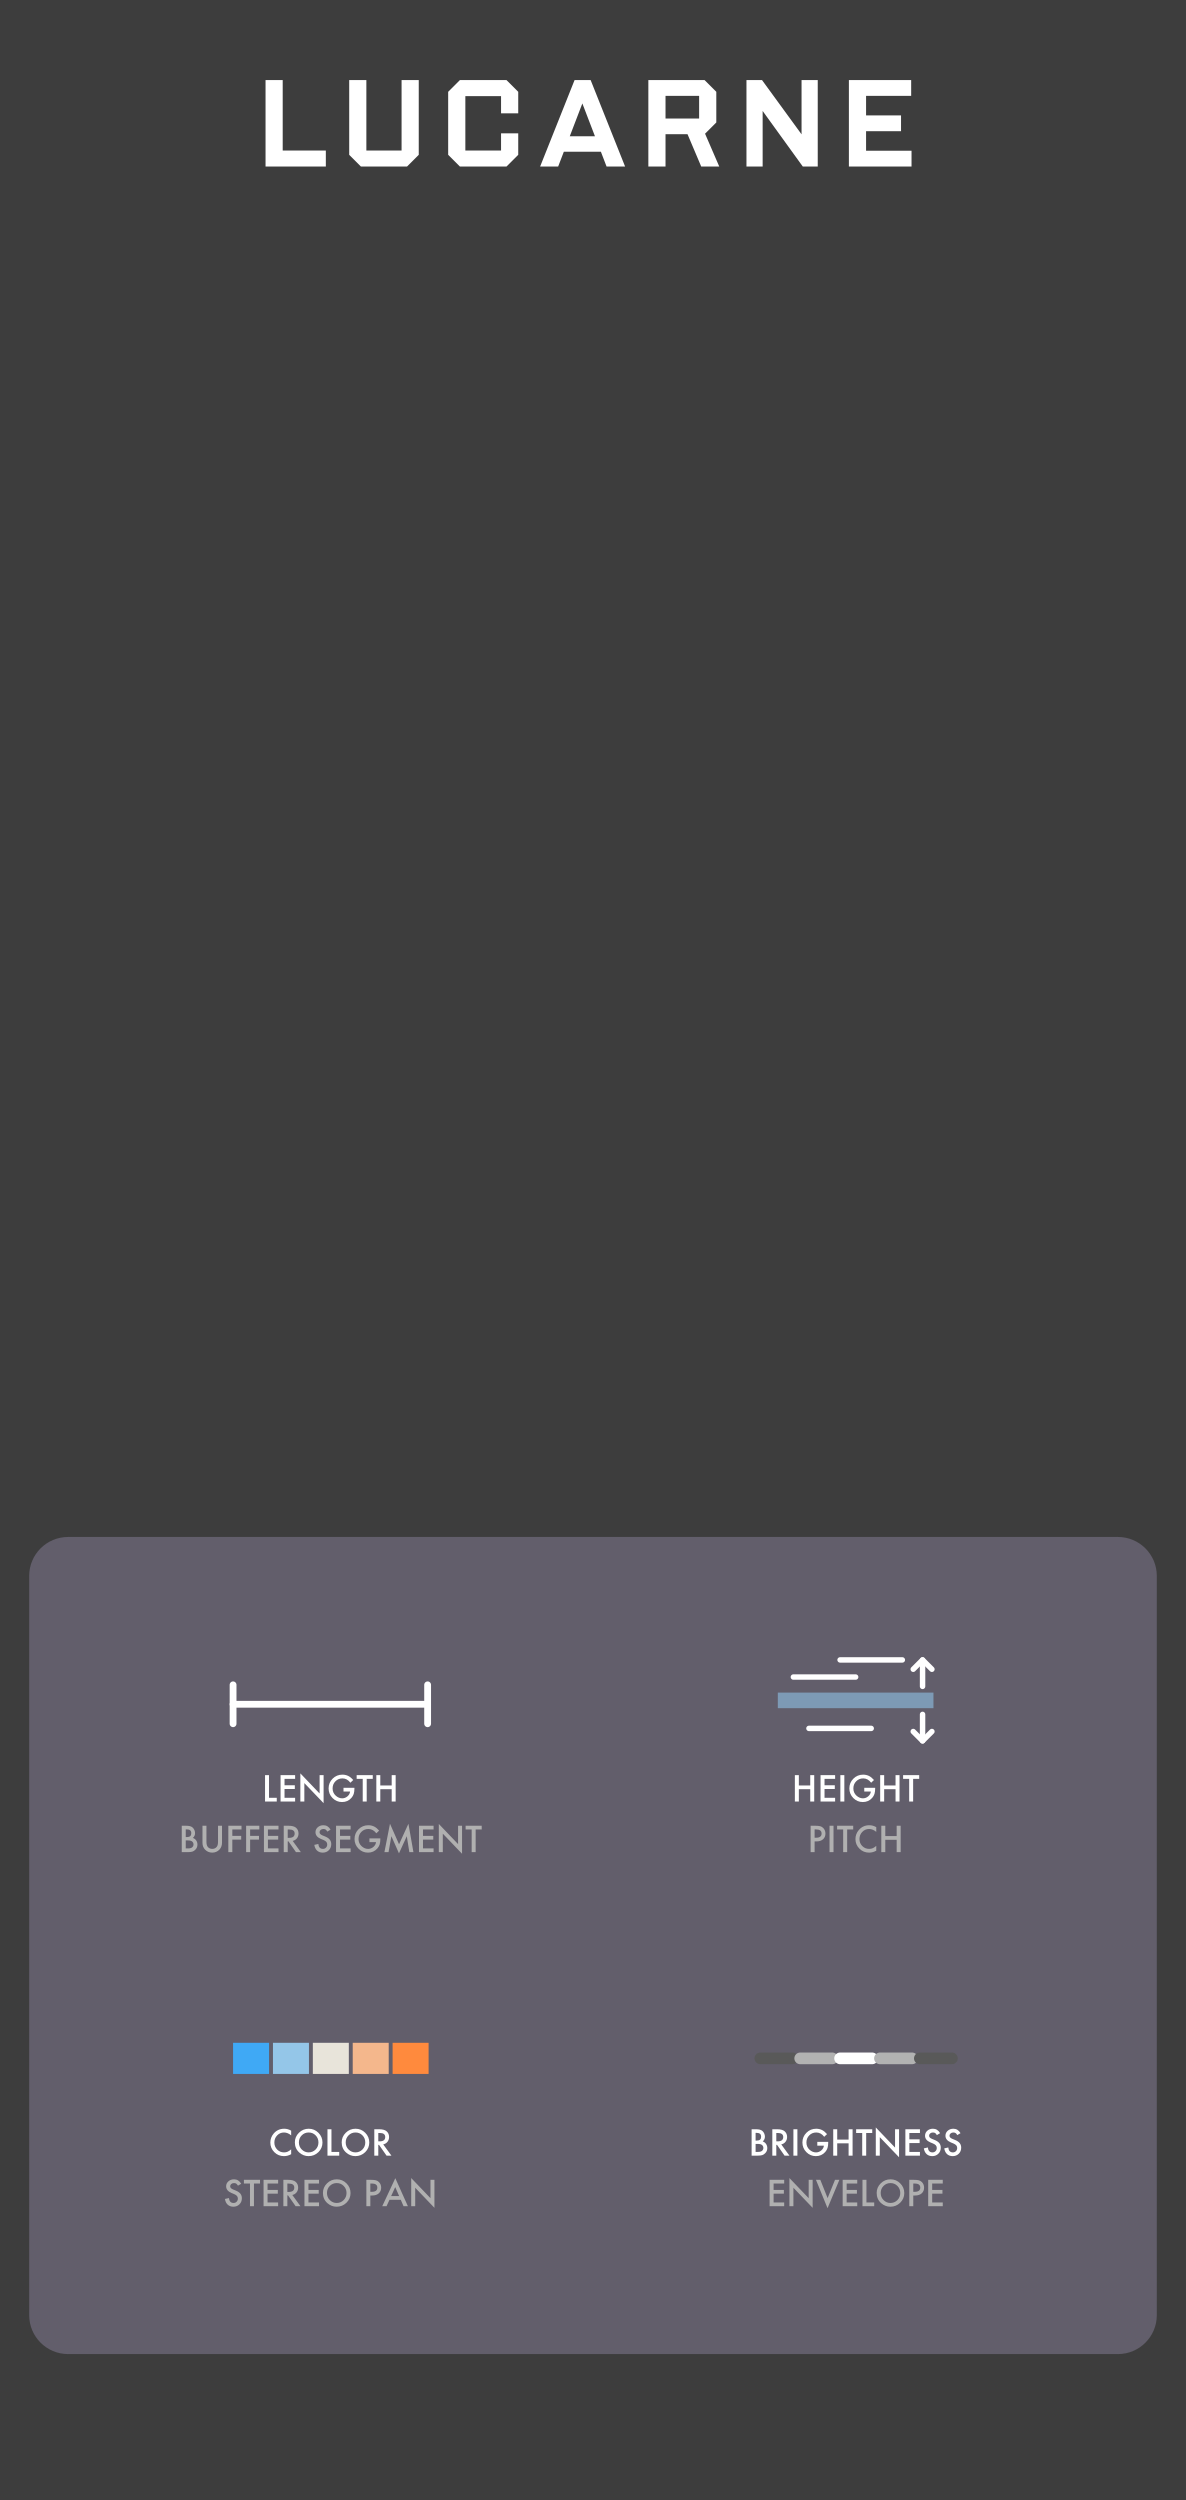
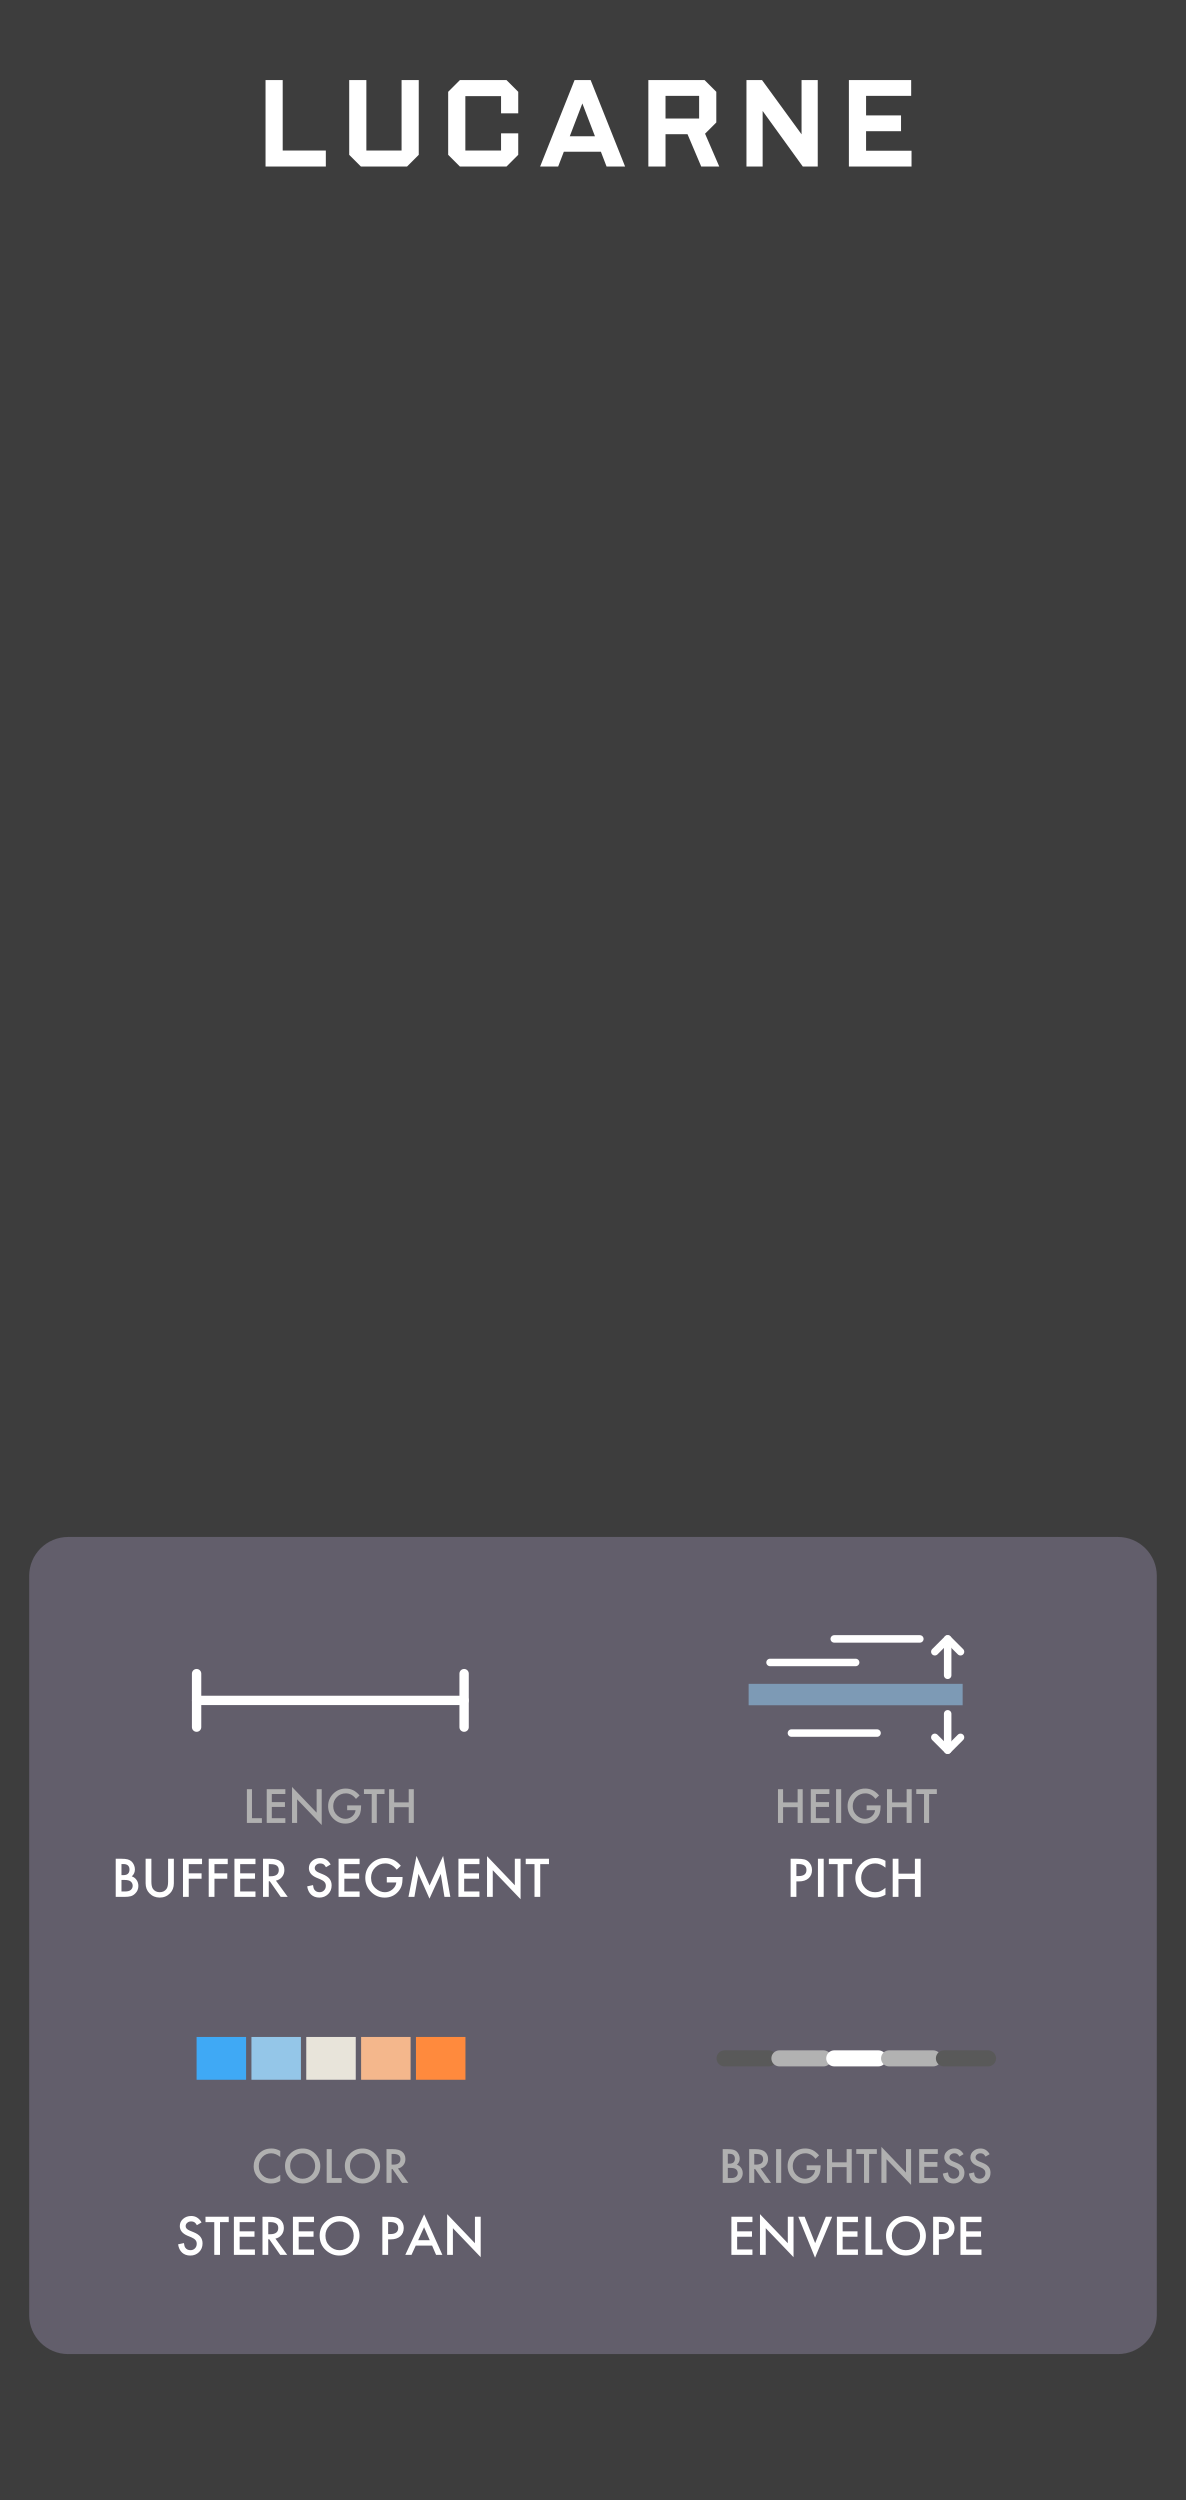
<svg xmlns="http://www.w3.org/2000/svg" version="1.1" width="60.96mm" height="128.5mm" viewBox="0 0 60.96 128.5">
  <g id="panel">
    <rect x="0" y="0" width="60.96" height="128.5" fill="#3d3d3d" />
    <rect class="zone" x="1.50" y="79.00" width="57.96" height="42.00" rx="2.00" fill="#9a8fb0" fill-opacity="0.4" />
    <path fill="#ffffff" d="M13.649 8.561H16.748V7.736H14.531V4.116H13.649Z M18.552 8.561H20.921L21.524 7.958V4.116H20.641V7.736H18.831V4.116H17.949V7.958Z M23.639 8.561H26.033L26.637 7.958V6.853H25.754V7.736H23.919V4.941H25.754V5.824H26.637V4.719L26.033 4.116H23.639L23.036 4.719V7.958Z M27.762 8.561H28.689L28.981 7.799H30.886L31.178 8.561H32.13L30.359 4.116H29.533ZM29.286 7.005 29.933 5.316 30.581 7.005Z M33.325 8.561H34.208V6.897H35.338L36.043 8.561H36.97L36.24 6.872L36.818 6.294V4.719L36.215 4.116H33.325ZM34.208 6.091V4.929H35.935V6.091Z M38.368 8.561H39.2V5.704L41.264 8.561H42.032V4.116H41.2V6.904L39.168 4.116H38.368Z M43.633 8.561H46.853V7.748H44.516V6.745H46.313V5.932H44.516V4.929H46.834V4.116H43.633Z" />
-     <path fill="#ffffff" d="M13.827 91.243V92.408H14.226V92.6H13.623V91.243Z M15.169 91.435H14.625V91.762H15.154V91.954H14.625V92.408H15.169V92.6H14.421V91.243H15.169Z M15.438 92.6V91.151L16.428 92.186V91.243H16.633V92.683L15.643 91.65V92.6Z M17.656 91.893H18.217V91.938Q18.217 92.091 18.181 92.209Q18.145 92.318 18.062 92.413Q17.873 92.625 17.581 92.625Q17.296 92.625 17.093 92.42Q16.89 92.213 16.89 91.924Q16.89 91.629 17.097 91.423Q17.303 91.217 17.6 91.217Q17.759 91.217 17.897 91.282Q18.029 91.347 18.156 91.493L18.01 91.632Q17.843 91.41 17.603 91.41Q17.388 91.41 17.242 91.558Q17.096 91.704 17.096 91.924Q17.096 92.151 17.259 92.298Q17.411 92.434 17.588 92.434Q17.739 92.434 17.86 92.332Q17.98 92.229 17.994 92.086H17.656Z M18.849 91.435V92.6H18.644V91.435H18.332V91.243H19.16V91.435Z M19.547 91.774H20.133V91.243H20.337V92.6H20.133V91.966H19.547V92.6H19.343V91.243H19.547Z" />
-     <path fill="#ffffff" d="M41.061 91.774H41.646V91.243H41.851V92.6H41.646V91.966H41.061V92.6H40.856V91.243H41.061Z M42.925 91.435H42.381V91.762H42.909V91.954H42.381V92.408H42.925V92.6H42.176V91.243H42.925Z M43.399 91.243V92.6H43.194V91.243Z M44.423 91.893H44.983V91.938Q44.983 92.091 44.947 92.209Q44.912 92.318 44.829 92.413Q44.64 92.625 44.348 92.625Q44.063 92.625 43.86 92.42Q43.657 92.213 43.657 91.924Q43.657 91.629 43.864 91.423Q44.07 91.217 44.366 91.217Q44.525 91.217 44.663 91.282Q44.795 91.347 44.923 91.493L44.777 91.632Q44.61 91.41 44.37 91.41Q44.154 91.41 44.009 91.558Q43.863 91.704 43.863 91.924Q43.863 92.151 44.025 92.298Q44.177 92.434 44.355 92.434Q44.506 92.434 44.626 92.332Q44.747 92.229 44.761 92.086H44.423Z M45.446 91.774H46.031V91.243H46.236V92.6H46.031V91.966H45.446V92.6H45.241V91.243H45.446Z M46.935 91.435V92.6H46.731V91.435H46.419V91.243H47.246V91.435Z" />
-     <path fill="#b0b0b0" d="M9.342 95.2V93.843H9.546Q9.682 93.843 9.763 93.864Q9.845 93.885 9.901 93.935Q9.958 93.987 9.992 94.064Q10.026 94.143 10.026 94.223Q10.026 94.369 9.914 94.47Q10.023 94.507 10.085 94.599Q10.148 94.69 10.148 94.812Q10.148 94.971 10.036 95.08Q9.968 95.148 9.884 95.175Q9.791 95.2 9.653 95.2ZM9.547 94.426H9.611Q9.726 94.426 9.779 94.375Q9.832 94.325 9.832 94.226Q9.832 94.13 9.777 94.081Q9.723 94.031 9.619 94.031H9.547ZM9.547 95.008H9.674Q9.813 95.008 9.878 94.953Q9.946 94.894 9.946 94.804Q9.946 94.716 9.88 94.656Q9.816 94.597 9.651 94.597H9.547Z M10.611 93.843V94.66Q10.611 94.835 10.669 94.916Q10.754 95.033 10.909 95.033Q11.064 95.033 11.149 94.916Q11.206 94.838 11.206 94.66V93.843H11.411V94.717Q11.411 94.931 11.278 95.07Q11.127 95.225 10.909 95.225Q10.69 95.225 10.54 95.07Q10.407 94.931 10.407 94.717V93.843Z M12.414 94.035H11.941V94.362H12.397V94.554H11.941V95.2H11.736V93.843H12.414Z M13.329 94.035H12.856V94.362H13.312V94.554H12.856V95.2H12.651V93.843H13.329Z M14.315 94.035H13.771V94.362H14.299V94.554H13.771V95.008H14.315V95.2H13.566V93.843H14.315Z M15.044 94.622 15.464 95.2H15.213L14.826 94.645H14.789V95.2H14.584V93.843H14.824Q15.093 93.843 15.213 93.944Q15.344 94.057 15.344 94.241Q15.344 94.385 15.262 94.489Q15.179 94.593 15.044 94.622ZM14.789 94.466H14.854Q15.145 94.466 15.145 94.244Q15.145 94.035 14.862 94.035H14.789Z M16.991 94.045 16.824 94.144Q16.778 94.063 16.736 94.038Q16.692 94.01 16.622 94.01Q16.537 94.01 16.481 94.058Q16.425 94.106 16.425 94.178Q16.425 94.277 16.572 94.338L16.708 94.393Q16.873 94.46 16.949 94.556Q17.026 94.652 17.026 94.792Q17.026 94.979 16.901 95.102Q16.775 95.225 16.589 95.225Q16.412 95.225 16.297 95.12Q16.184 95.015 16.156 94.826L16.363 94.78Q16.377 94.899 16.412 94.945Q16.476 95.033 16.597 95.033Q16.693 95.033 16.756 94.969Q16.819 94.905 16.819 94.806Q16.819 94.767 16.808 94.734Q16.797 94.701 16.774 94.673Q16.751 94.645 16.714 94.621Q16.677 94.597 16.626 94.575L16.495 94.521Q16.216 94.403 16.216 94.176Q16.216 94.023 16.333 93.92Q16.45 93.817 16.624 93.817Q16.859 93.817 16.991 94.045Z M18.022 94.035H17.477V94.362H18.006V94.554H17.477V95.008H18.022V95.2H17.273V93.843H18.022Z M18.988 94.493H19.549V94.538Q19.549 94.691 19.513 94.809Q19.478 94.918 19.394 95.013Q19.205 95.225 18.914 95.225Q18.629 95.225 18.426 95.02Q18.223 94.813 18.223 94.524Q18.223 94.229 18.429 94.023Q18.636 93.817 18.932 93.817Q19.091 93.817 19.229 93.882Q19.361 93.947 19.488 94.093L19.343 94.232Q19.176 94.01 18.936 94.01Q18.72 94.01 18.574 94.158Q18.428 94.304 18.428 94.524Q18.428 94.751 18.591 94.898Q18.743 95.034 18.921 95.034Q19.072 95.034 19.192 94.932Q19.313 94.829 19.327 94.686H18.988Z M19.759 95.2 20.045 93.741 20.511 94.796 20.993 93.741 21.25 95.2H21.04L20.909 94.381L20.507 95.262L20.117 94.38L19.971 95.2Z M22.286 94.035H21.742V94.362H22.27V94.554H21.742V95.008H22.286V95.2H21.537V93.843H22.286Z M22.555 95.2V93.751L23.545 94.786V93.843H23.749V95.283L22.76 94.25V95.2Z M24.449 94.035V95.2H24.244V94.035H23.932V93.843H24.76V94.035Z" />
-     <path fill="#b0b0b0" d="M41.871 94.649V95.2H41.666V93.843H41.898Q42.069 93.843 42.156 93.867Q42.244 93.89 42.311 93.956Q42.427 94.071 42.427 94.245Q42.427 94.431 42.303 94.54Q42.178 94.649 41.966 94.649ZM41.871 94.459H41.948Q42.23 94.459 42.23 94.242Q42.23 94.032 41.939 94.032H41.871Z M42.843 93.843V95.2H42.638V93.843Z M43.544 94.035V95.2H43.339V94.035H43.027V93.843H43.855V94.035Z M45.04 93.916V94.158Q44.863 94.01 44.673 94.01Q44.464 94.01 44.321 94.16Q44.176 94.31 44.176 94.526Q44.176 94.739 44.321 94.886Q44.465 95.033 44.674 95.033Q44.782 95.033 44.858 94.998Q44.9 94.98 44.945 94.95Q44.99 94.921 45.04 94.878V95.125Q44.865 95.225 44.671 95.225Q44.38 95.225 44.175 95.022Q43.97 94.817 43.97 94.528Q43.97 94.268 44.141 94.065Q44.352 93.817 44.687 93.817Q44.87 93.817 45.04 93.916Z M45.504 94.374H46.089V93.843H46.294V95.2H46.089V94.566H45.504V95.2H45.299V93.843H45.504Z" />
-     <path fill="#ffffff" d="M14.966 109.516V109.758Q14.788 109.61 14.598 109.61Q14.389 109.61 14.246 109.76Q14.102 109.91 14.102 110.126Q14.102 110.339 14.246 110.486Q14.39 110.633 14.599 110.633Q14.707 110.633 14.783 110.598Q14.825 110.58 14.87 110.55Q14.915 110.521 14.966 110.478V110.725Q14.79 110.825 14.596 110.825Q14.305 110.825 14.1 110.622Q13.895 110.417 13.895 110.128Q13.895 109.868 14.066 109.665Q14.277 109.417 14.612 109.417Q14.795 109.417 14.966 109.516Z M15.156 110.115Q15.156 109.829 15.366 109.623Q15.576 109.417 15.869 109.417Q16.159 109.417 16.367 109.625Q16.575 109.832 16.575 110.123Q16.575 110.416 16.366 110.62Q16.156 110.825 15.859 110.825Q15.596 110.825 15.387 110.643Q15.156 110.441 15.156 110.115ZM15.363 110.118Q15.363 110.343 15.514 110.488Q15.664 110.633 15.861 110.633Q16.075 110.633 16.222 110.485Q16.368 110.336 16.368 110.121Q16.368 109.904 16.223 109.758Q16.079 109.61 15.866 109.61Q15.655 109.61 15.509 109.758Q15.363 109.904 15.363 110.118Z M17.037 109.443V110.608H17.436V110.8H16.832V109.443Z M17.563 110.115Q17.563 109.829 17.773 109.623Q17.982 109.417 18.276 109.417Q18.566 109.417 18.773 109.625Q18.981 109.832 18.981 110.123Q18.981 110.416 18.772 110.62Q18.562 110.825 18.265 110.825Q18.002 110.825 17.793 110.643Q17.563 110.441 17.563 110.115ZM17.769 110.118Q17.769 110.343 17.92 110.488Q18.071 110.633 18.268 110.633Q18.481 110.633 18.628 110.485Q18.775 110.336 18.775 110.121Q18.775 109.904 18.63 109.758Q18.486 109.61 18.273 109.61Q18.061 109.61 17.915 109.758Q17.769 109.904 17.769 110.118Z M19.698 110.222 20.119 110.8H19.868L19.48 110.245H19.444V110.8H19.239V109.443H19.479Q19.748 109.443 19.867 109.544Q19.999 109.657 19.999 109.841Q19.999 109.985 19.916 110.089Q19.834 110.193 19.698 110.222ZM19.444 110.066H19.509Q19.8 110.066 19.8 109.844Q19.8 109.635 19.517 109.635H19.444Z" />
-     <path fill="#ffffff" d="M38.633 110.8V109.443H38.837Q38.973 109.443 39.054 109.464Q39.135 109.485 39.192 109.535Q39.249 109.587 39.282 109.664Q39.317 109.743 39.317 109.823Q39.317 109.969 39.205 110.07Q39.313 110.107 39.375 110.199Q39.439 110.29 39.439 110.412Q39.439 110.571 39.326 110.68Q39.259 110.748 39.174 110.775Q39.082 110.8 38.943 110.8ZM38.838 110.026H38.902Q39.016 110.026 39.069 109.975Q39.122 109.925 39.122 109.826Q39.122 109.73 39.068 109.681Q39.013 109.631 38.91 109.631H38.838ZM38.838 110.608H38.964Q39.103 110.608 39.168 110.553Q39.237 110.494 39.237 110.404Q39.237 110.316 39.171 110.256Q39.106 110.197 38.941 110.197H38.838Z M40.157 110.222 40.577 110.8H40.326L39.939 110.245H39.902V110.8H39.697V109.443H39.937Q40.206 109.443 40.326 109.544Q40.457 109.657 40.457 109.841Q40.457 109.985 40.375 110.089Q40.292 110.193 40.157 110.222ZM39.902 110.066H39.967Q40.258 110.066 40.258 109.844Q40.258 109.635 39.975 109.635H39.902Z M40.986 109.443V110.8H40.781V109.443Z M42.009 110.093H42.57V110.138Q42.57 110.291 42.534 110.409Q42.499 110.518 42.416 110.613Q42.227 110.825 41.935 110.825Q41.65 110.825 41.447 110.62Q41.244 110.413 41.244 110.124Q41.244 109.829 41.451 109.623Q41.657 109.417 41.953 109.417Q42.112 109.417 42.25 109.482Q42.382 109.547 42.51 109.693L42.364 109.832Q42.197 109.61 41.957 109.61Q41.741 109.61 41.596 109.758Q41.45 109.904 41.45 110.124Q41.45 110.351 41.612 110.498Q41.764 110.634 41.942 110.634Q42.093 110.634 42.213 110.532Q42.334 110.429 42.348 110.286H42.009Z M43.033 109.974H43.618V109.443H43.823V110.8H43.618V110.166H43.033V110.8H42.828V109.443H43.033Z M44.522 109.635V110.8H44.317V109.635H44.005V109.443H44.833V109.635Z M45.016 110.8V109.351L46.006 110.386V109.443H46.211V110.883L45.221 109.85V110.8Z M47.285 109.635H46.741V109.962H47.269V110.154H46.741V110.608H47.285V110.8H46.536V109.443H47.285Z M48.321 109.645 48.155 109.744Q48.108 109.663 48.066 109.638Q48.022 109.61 47.953 109.61Q47.867 109.61 47.811 109.658Q47.755 109.706 47.755 109.778Q47.755 109.877 47.903 109.938L48.038 109.993Q48.203 110.06 48.28 110.156Q48.356 110.252 48.356 110.392Q48.356 110.579 48.231 110.702Q48.106 110.825 47.919 110.825Q47.743 110.825 47.627 110.72Q47.514 110.615 47.486 110.426L47.693 110.38Q47.707 110.499 47.743 110.545Q47.806 110.633 47.927 110.633Q48.023 110.633 48.086 110.569Q48.15 110.505 48.15 110.406Q48.15 110.367 48.139 110.334Q48.128 110.301 48.104 110.273Q48.081 110.245 48.044 110.221Q48.007 110.197 47.956 110.175L47.825 110.121Q47.547 110.003 47.547 109.776Q47.547 109.623 47.663 109.52Q47.78 109.417 47.954 109.417Q48.189 109.417 48.321 109.645Z M49.37 109.645 49.204 109.744Q49.158 109.663 49.115 109.638Q49.072 109.61 49.002 109.61Q48.917 109.61 48.861 109.658Q48.804 109.706 48.804 109.778Q48.804 109.877 48.952 109.938L49.087 109.993Q49.253 110.06 49.329 110.156Q49.405 110.252 49.405 110.392Q49.405 110.579 49.281 110.702Q49.155 110.825 48.969 110.825Q48.792 110.825 48.677 110.72Q48.563 110.615 48.535 110.426L48.743 110.38Q48.757 110.499 48.792 110.545Q48.855 110.633 48.977 110.633Q49.072 110.633 49.136 110.569Q49.199 110.505 49.199 110.406Q49.199 110.367 49.188 110.334Q49.177 110.301 49.154 110.273Q49.13 110.245 49.093 110.221Q49.057 110.197 49.006 110.175L48.875 110.121Q48.596 110.003 48.596 109.776Q48.596 109.623 48.713 109.52Q48.83 109.417 49.004 109.417Q49.238 109.417 49.37 109.645Z" />
-     <path fill="#b0b0b0" d="M12.397 112.245 12.231 112.344Q12.184 112.263 12.142 112.238Q12.098 112.21 12.029 112.21Q11.943 112.21 11.887 112.258Q11.831 112.306 11.831 112.378Q11.831 112.477 11.979 112.538L12.114 112.593Q12.279 112.66 12.356 112.756Q12.432 112.852 12.432 112.992Q12.432 113.179 12.307 113.302Q12.182 113.425 11.995 113.425Q11.819 113.425 11.703 113.32Q11.59 113.215 11.562 113.026L11.769 112.98Q11.783 113.099 11.819 113.145Q11.882 113.233 12.003 113.233Q12.099 113.233 12.162 113.169Q12.226 113.105 12.226 113.006Q12.226 112.967 12.215 112.934Q12.204 112.901 12.18 112.873Q12.157 112.845 12.12 112.821Q12.083 112.797 12.032 112.775L11.901 112.721Q11.623 112.603 11.623 112.376Q11.623 112.223 11.74 112.12Q11.856 112.017 12.03 112.017Q12.265 112.017 12.397 112.245Z M13.053 112.235V113.4H12.849V112.235H12.537V112.043H13.365V112.235Z M14.296 112.235H13.752V112.562H14.28V112.754H13.752V113.208H14.296V113.4H13.547V112.043H14.296Z M15.025 112.822 15.445 113.4H15.195L14.807 112.845H14.77V113.4H14.565V112.043H14.805Q15.074 112.043 15.194 112.144Q15.325 112.257 15.325 112.441Q15.325 112.585 15.243 112.689Q15.16 112.793 15.025 112.822ZM14.77 112.666H14.835Q15.126 112.666 15.126 112.444Q15.126 112.235 14.843 112.235H14.77Z M16.398 112.235H15.854V112.562H16.382V112.754H15.854V113.208H16.398V113.4H15.649V112.043H16.398Z M16.599 112.715Q16.599 112.429 16.809 112.223Q17.018 112.017 17.312 112.017Q17.602 112.017 17.809 112.225Q18.018 112.432 18.018 112.723Q18.018 113.016 17.808 113.22Q17.598 113.425 17.301 113.425Q17.038 113.425 16.829 113.243Q16.599 113.041 16.599 112.715ZM16.806 112.718Q16.806 112.943 16.957 113.088Q17.107 113.233 17.304 113.233Q17.517 113.233 17.664 113.085Q17.811 112.936 17.811 112.721Q17.811 112.504 17.666 112.358Q17.522 112.21 17.309 112.21Q17.097 112.21 16.951 112.358Q16.806 112.504 16.806 112.718Z M19.035 112.849V113.4H18.831V112.043H19.063Q19.233 112.043 19.32 112.067Q19.408 112.09 19.475 112.156Q19.592 112.271 19.592 112.445Q19.592 112.631 19.467 112.74Q19.342 112.849 19.13 112.849ZM19.035 112.659H19.112Q19.394 112.659 19.394 112.442Q19.394 112.232 19.103 112.232H19.035Z M20.6 113.07H20.019L19.868 113.4H19.647L20.319 111.958L20.966 113.4H20.742ZM20.516 112.878 20.315 112.417 20.104 112.878Z M21.136 113.4V111.951L22.126 112.986V112.043H22.33V113.483L21.341 112.45V113.4Z" />
-     <path fill="#b0b0b0" d="M40.307 112.235H39.763V112.562H40.291V112.754H39.763V113.208H40.307V113.4H39.558V112.043H40.307Z M40.576 113.4V111.951L41.566 112.986V112.043H41.77V113.483L40.781 112.45V113.4Z M42.164 112.043 42.539 112.983 42.92 112.043H43.144L42.535 113.502L41.94 112.043Z M44.062 112.235H43.518V112.562H44.046V112.754H43.518V113.208H44.062V113.4H43.313V112.043H44.062Z M44.535 112.043V113.208H44.934V113.4H44.331V112.043Z M45.061 112.715Q45.061 112.429 45.271 112.223Q45.48 112.017 45.774 112.017Q46.064 112.017 46.271 112.225Q46.48 112.432 46.48 112.723Q46.48 113.016 46.27 113.22Q46.06 113.425 45.763 113.425Q45.501 113.425 45.291 113.243Q45.061 113.041 45.061 112.715ZM45.268 112.718Q45.268 112.943 45.419 113.088Q45.569 113.233 45.766 113.233Q45.98 113.233 46.126 113.085Q46.273 112.936 46.273 112.721Q46.273 112.504 46.128 112.358Q45.984 112.21 45.771 112.21Q45.559 112.21 45.413 112.358Q45.268 112.504 45.268 112.718Z M46.942 112.849V113.4H46.737V112.043H46.969Q47.14 112.043 47.227 112.067Q47.315 112.09 47.381 112.156Q47.498 112.271 47.498 112.445Q47.498 112.631 47.373 112.74Q47.249 112.849 47.037 112.849ZM46.942 112.659H47.018Q47.301 112.659 47.301 112.442Q47.301 112.232 47.01 112.232H46.942Z M48.458 112.235H47.914V112.562H48.442V112.754H47.914V113.208H48.458V113.4H47.709V112.043H48.458Z" />
+     <path fill="#b0b0b0" d="M12.952 91.966V93.454H13.461V93.7H12.69V91.966Z M14.667 92.212H13.971V92.629H14.646V92.875H13.971V93.454H14.667V93.7H13.71V91.966H14.667Z M15.01 93.7V91.848L16.275 93.171V91.966H16.536V93.806L15.272 92.486V93.7Z M17.844 92.797H18.56V92.854Q18.56 93.05 18.514 93.2Q18.469 93.34 18.362 93.461Q18.121 93.733 17.748 93.733Q17.384 93.733 17.125 93.47Q16.865 93.206 16.865 92.836Q16.865 92.459 17.129 92.196Q17.393 91.932 17.772 91.932Q17.975 91.932 18.151 92.015Q18.32 92.099 18.483 92.285L18.296 92.464Q18.083 92.179 17.776 92.179Q17.501 92.179 17.315 92.369Q17.128 92.556 17.128 92.836Q17.128 93.126 17.336 93.314Q17.53 93.488 17.757 93.488Q17.95 93.488 18.104 93.357Q18.258 93.226 18.276 93.043H17.844Z M19.368 92.212V93.7H19.106V92.212H18.707V91.966H19.765V92.212Z M20.26 92.644H21.008V91.966H21.27V93.7H21.008V92.89H20.26V93.7H19.999V91.966H20.26Z" />
+     <path fill="#b0b0b0" d="M40.25 92.644H40.998V91.966H41.259V93.7H40.998V92.89H40.25V93.7H39.988V91.966H40.25Z M42.632 92.212H41.937V92.629H42.612V92.875H41.937V93.454H42.632V93.7H41.675V91.966H42.632Z M43.237 91.966V93.7H42.975V91.966Z M44.545 92.797H45.262V92.854Q45.262 93.05 45.216 93.2Q45.171 93.34 45.064 93.461Q44.823 93.733 44.45 93.733Q44.086 93.733 43.827 93.47Q43.567 93.206 43.567 92.836Q43.567 92.459 43.831 92.196Q44.095 91.932 44.474 91.932Q44.677 91.932 44.853 92.015Q45.022 92.099 45.184 92.285L44.998 92.464Q44.785 92.179 44.478 92.179Q44.203 92.179 44.016 92.369Q43.83 92.556 43.83 92.836Q43.83 93.126 44.038 93.314Q44.232 93.488 44.459 93.488Q44.652 93.488 44.806 93.357Q44.96 93.226 44.978 93.043H44.545Z M45.853 92.644H46.601V91.966H46.862V93.7H46.601V92.89H45.853V93.7H45.591V91.966H45.853Z M47.756 92.212V93.7H47.495V92.212H47.096V91.966H48.154V92.212Z" />
+     <path fill="#ffffff" d="M5.948 97.5V95.54H6.242Q6.439 95.54 6.556 95.57Q6.674 95.601 6.755 95.673Q6.838 95.748 6.886 95.86Q6.935 95.973 6.935 96.088Q6.935 96.299 6.774 96.445Q6.93 96.498 7.021 96.632Q7.112 96.764 7.112 96.939Q7.112 97.169 6.949 97.327Q6.852 97.425 6.73 97.463Q6.597 97.5 6.396 97.5ZM6.244 96.382H6.336Q6.501 96.382 6.578 96.309Q6.655 96.236 6.655 96.093Q6.655 95.955 6.576 95.883Q6.497 95.812 6.348 95.812H6.244ZM6.244 97.222H6.426Q6.627 97.222 6.721 97.143Q6.82 97.058 6.82 96.927Q6.82 96.8 6.725 96.714Q6.632 96.629 6.393 96.629H6.244Z M7.781 95.54V96.721Q7.781 96.973 7.863 97.09Q7.987 97.259 8.21 97.259Q8.435 97.259 8.558 97.09Q8.64 96.977 8.64 96.721V95.54H8.936V96.802Q8.936 97.112 8.743 97.312Q8.526 97.536 8.21 97.536Q7.894 97.536 7.678 97.312Q7.485 97.112 7.485 96.802V95.54Z M10.385 95.818H9.702V96.289H10.361V96.567H9.702V97.5H9.406V95.54H10.385Z M11.706 95.818H11.023V96.289H11.682V96.567H11.023V97.5H10.728V95.54H11.706Z M13.131 95.818H12.345V96.289H13.108V96.567H12.345V97.222H13.131V97.5H12.049V95.54H13.131Z M14.183 96.665 14.79 97.5H14.428L13.868 96.698H13.815V97.5H13.519V95.54H13.866Q14.254 95.54 14.427 95.686Q14.617 95.848 14.617 96.115Q14.617 96.323 14.498 96.473Q14.379 96.623 14.183 96.665ZM13.815 96.44H13.909Q14.329 96.44 14.329 96.119Q14.329 95.818 13.92 95.818H13.815Z M16.995 95.832 16.755 95.974Q16.688 95.857 16.627 95.822Q16.564 95.781 16.463 95.781Q16.34 95.781 16.259 95.851Q16.178 95.919 16.178 96.024Q16.178 96.167 16.391 96.255L16.586 96.335Q16.825 96.431 16.936 96.57Q17.046 96.709 17.046 96.911Q17.046 97.181 16.866 97.358Q16.684 97.536 16.415 97.536Q16.16 97.536 15.994 97.384Q15.83 97.233 15.789 96.959L16.089 96.893Q16.109 97.066 16.16 97.132Q16.251 97.259 16.426 97.259Q16.565 97.259 16.656 97.166Q16.748 97.073 16.748 96.931Q16.748 96.874 16.732 96.827Q16.716 96.779 16.682 96.739Q16.649 96.699 16.595 96.664Q16.542 96.629 16.468 96.597L16.279 96.519Q15.877 96.349 15.877 96.021Q15.877 95.8 16.046 95.652Q16.214 95.502 16.466 95.502Q16.805 95.502 16.995 95.832Z M18.484 95.818H17.699V96.289H18.462V96.567H17.699V97.222H18.484V97.5H17.403V95.54H18.484Z M19.881 96.479H20.691V96.544Q20.691 96.765 20.639 96.935Q20.588 97.092 20.467 97.23Q20.194 97.537 19.773 97.537Q19.362 97.537 19.068 97.24Q18.775 96.941 18.775 96.524Q18.775 96.097 19.073 95.8Q19.372 95.502 19.8 95.502Q20.029 95.502 20.229 95.596Q20.419 95.69 20.603 95.9L20.392 96.102Q20.151 95.781 19.805 95.781Q19.494 95.781 19.283 95.996Q19.072 96.206 19.072 96.524Q19.072 96.851 19.307 97.063Q19.527 97.26 19.783 97.26Q20.001 97.26 20.175 97.113Q20.349 96.964 20.37 96.757H19.881Z M20.994 97.5 21.407 95.393 22.08 96.916 22.777 95.393 23.147 97.5H22.844L22.655 96.317L22.075 97.59L21.511 96.316L21.3 97.5Z M24.644 95.818H23.858V96.289H24.621V96.567H23.858V97.222H24.644V97.5H23.563V95.54H24.644Z M25.033 97.5V95.407L26.462 96.902V95.54H26.758V97.619L25.328 96.128V97.5Z M27.768 95.818V97.5H27.473V95.818H27.022V95.54H28.218V95.818Z" />
+     <path fill="#ffffff" d="M40.934 96.704V97.5H40.638V95.54H40.973Q41.219 95.54 41.345 95.574Q41.472 95.608 41.569 95.704Q41.737 95.869 41.737 96.12Q41.737 96.389 41.557 96.547Q41.377 96.704 41.071 96.704ZM40.934 96.43H41.044Q41.452 96.43 41.452 96.116Q41.452 95.813 41.032 95.813H40.934Z M42.338 95.54V97.5H42.042V95.54Z M43.35 95.818V97.5H43.054V95.818H42.603V95.54H43.799V95.818Z M45.512 95.645V95.996Q45.255 95.781 44.981 95.781Q44.679 95.781 44.472 95.998Q44.264 96.214 44.264 96.526Q44.264 96.835 44.472 97.047Q44.68 97.259 44.982 97.259Q45.138 97.259 45.248 97.208Q45.309 97.183 45.374 97.139Q45.439 97.096 45.512 97.035V97.392Q45.258 97.536 44.978 97.536Q44.558 97.536 44.261 97.242Q43.965 96.946 43.965 96.529Q43.965 96.154 44.213 95.861Q44.518 95.502 45.001 95.502Q45.265 95.502 45.512 95.645Z M46.181 96.307H47.026V95.54H47.322V97.5H47.026V96.585H46.181V97.5H45.885V95.54H46.181Z" />
+     <path fill="#b0b0b0" d="M14.406 110.559V110.869Q14.179 110.679 13.937 110.679Q13.669 110.679 13.486 110.871Q13.302 111.062 13.302 111.339Q13.302 111.612 13.486 111.799Q13.67 111.987 13.938 111.987Q14.076 111.987 14.172 111.942Q14.226 111.919 14.284 111.881Q14.342 111.843 14.406 111.789V112.105Q14.181 112.231 13.934 112.231Q13.563 112.231 13.3 111.972Q13.038 111.71 13.038 111.341Q13.038 111.01 13.257 110.75Q13.527 110.432 13.955 110.432Q14.188 110.432 14.406 110.559Z M14.65 111.325Q14.65 110.959 14.918 110.696Q15.185 110.433 15.56 110.433Q15.931 110.433 16.196 110.698Q16.462 110.964 16.462 111.335Q16.462 111.709 16.195 111.97Q15.927 112.231 15.547 112.231Q15.211 112.231 14.944 111.999Q14.65 111.742 14.65 111.325ZM14.914 111.329Q14.914 111.616 15.107 111.801Q15.299 111.987 15.55 111.987Q15.823 111.987 16.011 111.798Q16.198 111.607 16.198 111.333Q16.198 111.056 16.013 110.868Q15.829 110.679 15.557 110.679Q15.286 110.679 15.1 110.868Q14.914 111.054 14.914 111.329Z M17.053 110.466V111.954H17.563V112.2H16.791V110.466Z M17.725 111.325Q17.725 110.959 17.993 110.696Q18.26 110.433 18.635 110.433Q19.006 110.433 19.271 110.698Q19.537 110.964 19.537 111.335Q19.537 111.709 19.27 111.97Q19.001 112.231 18.622 112.231Q18.286 112.231 18.019 111.999Q17.725 111.742 17.725 111.325ZM17.988 111.329Q17.988 111.616 18.182 111.801Q18.374 111.987 18.625 111.987Q18.898 111.987 19.086 111.798Q19.273 111.607 19.273 111.333Q19.273 111.056 19.088 110.868Q18.904 110.679 18.632 110.679Q18.361 110.679 18.175 110.868Q17.988 111.054 17.988 111.329Z M20.454 111.461 20.99 112.2H20.67L20.175 111.49H20.128V112.2H19.866V110.466H20.173Q20.516 110.466 20.669 110.595Q20.838 110.739 20.838 110.975Q20.838 111.159 20.732 111.291Q20.627 111.424 20.454 111.461ZM20.128 111.262H20.211Q20.583 111.262 20.583 110.978Q20.583 110.712 20.221 110.712H20.128Z" />
+     <path fill="#b0b0b0" d="M37.147 112.2V110.466H37.408Q37.582 110.466 37.685 110.493Q37.79 110.52 37.862 110.584Q37.935 110.65 37.977 110.749Q38.021 110.849 38.021 110.951Q38.021 111.138 37.878 111.267Q38.017 111.314 38.096 111.432Q38.177 111.549 38.177 111.704Q38.177 111.907 38.033 112.047Q37.947 112.134 37.839 112.167Q37.721 112.2 37.544 112.2ZM37.409 111.211H37.491Q37.637 111.211 37.705 111.146Q37.773 111.081 37.773 110.956Q37.773 110.833 37.703 110.77Q37.634 110.706 37.501 110.706H37.409ZM37.409 111.954H37.571Q37.748 111.954 37.831 111.884Q37.919 111.809 37.919 111.694Q37.919 111.581 37.835 111.505Q37.753 111.43 37.542 111.43H37.409Z M39.095 111.461 39.632 112.2H39.311L38.816 111.49H38.769V112.2H38.507V110.466H38.814Q39.158 110.466 39.31 110.595Q39.479 110.739 39.479 110.975Q39.479 111.159 39.373 111.291Q39.268 111.424 39.095 111.461ZM38.769 111.262H38.852Q39.224 111.262 39.224 110.978Q39.224 110.712 38.862 110.712H38.769Z M40.154 110.466V112.2H39.892V110.466Z M41.462 111.297H42.179V111.354Q42.179 111.55 42.133 111.7Q42.088 111.84 41.981 111.961Q41.74 112.233 41.367 112.233Q41.003 112.233 40.743 111.97Q40.484 111.706 40.484 111.336Q40.484 110.959 40.748 110.696Q41.012 110.432 41.39 110.432Q41.594 110.432 41.77 110.515Q41.938 110.599 42.101 110.785L41.915 110.964Q41.701 110.679 41.395 110.679Q41.12 110.679 40.933 110.869Q40.747 111.056 40.747 111.336Q40.747 111.626 40.955 111.814Q41.149 111.988 41.376 111.988Q41.569 111.988 41.723 111.857Q41.877 111.726 41.895 111.543H41.462Z M42.769 111.144H43.517V110.466H43.779V112.2H43.517V111.39H42.769V112.2H42.508V110.466H42.769Z M44.673 110.712V112.2H44.411V110.712H44.013V110.466H45.07V110.712Z M45.304 112.2V110.348L46.569 111.671V110.466H46.83V112.306L45.566 110.986V112.2Z M48.203 110.712H47.507V111.129H48.182V111.375H47.507V111.954H48.203V112.2H47.246V110.466H48.203Z M49.527 110.724 49.314 110.85Q49.255 110.747 49.201 110.715Q49.145 110.679 49.056 110.679Q48.947 110.679 48.875 110.741Q48.803 110.802 48.803 110.894Q48.803 111.021 48.992 111.098L49.165 111.169Q49.376 111.254 49.474 111.377Q49.572 111.5 49.572 111.679Q49.572 111.918 49.412 112.074Q49.252 112.231 49.013 112.231Q48.788 112.231 48.641 112.098Q48.496 111.964 48.46 111.722L48.725 111.663Q48.743 111.816 48.788 111.874Q48.869 111.987 49.024 111.987Q49.146 111.987 49.227 111.905Q49.308 111.823 49.308 111.697Q49.308 111.646 49.294 111.604Q49.28 111.562 49.25 111.527Q49.22 111.491 49.173 111.46Q49.126 111.43 49.061 111.402L48.893 111.332Q48.537 111.181 48.537 110.892Q48.537 110.696 48.687 110.565Q48.836 110.432 49.058 110.432Q49.358 110.432 49.527 110.724Z M50.868 110.724 50.655 110.85Q50.596 110.747 50.542 110.715Q50.486 110.679 50.397 110.679Q50.288 110.679 50.216 110.741Q50.144 110.802 50.144 110.894Q50.144 111.021 50.333 111.098L50.506 111.169Q50.717 111.254 50.815 111.377Q50.913 111.5 50.913 111.679Q50.913 111.918 50.753 112.074Q50.592 112.231 50.354 112.231Q50.129 112.231 49.982 112.098Q49.837 111.964 49.801 111.722L50.066 111.663Q50.084 111.816 50.129 111.874Q50.21 111.987 50.365 111.987Q50.487 111.987 50.568 111.905Q50.649 111.823 50.649 111.697Q50.649 111.646 50.635 111.604Q50.621 111.562 50.591 111.527Q50.561 111.491 50.514 111.46Q50.467 111.43 50.402 111.402L50.234 111.332Q49.878 111.181 49.878 110.892Q49.878 110.696 50.028 110.565Q50.177 110.432 50.399 110.432Q50.699 110.432 50.868 110.724Z" />
+     <path fill="#ffffff" d="M10.36 114.232 10.12 114.374Q10.053 114.257 9.992 114.222Q9.928 114.181 9.828 114.181Q9.705 114.181 9.624 114.251Q9.542 114.319 9.542 114.424Q9.542 114.567 9.756 114.655L9.951 114.735Q10.19 114.831 10.3 114.97Q10.411 115.109 10.411 115.311Q10.411 115.581 10.231 115.758Q10.049 115.936 9.78 115.936Q9.525 115.936 9.358 115.784Q9.195 115.633 9.154 115.359L9.454 115.293Q9.474 115.466 9.525 115.532Q9.616 115.659 9.791 115.659Q9.93 115.659 10.021 115.566Q10.112 115.473 10.112 115.331Q10.112 115.274 10.097 115.227Q10.081 115.179 10.047 115.139Q10.013 115.099 9.96 115.064Q9.907 115.029 9.833 114.997L9.644 114.919Q9.242 114.749 9.242 114.421Q9.242 114.2 9.41 114.052Q9.579 113.902 9.831 113.902Q10.17 113.902 10.36 114.232Z M11.308 114.218V115.9H11.013V114.218H10.562V113.94H11.758V114.218Z M13.103 114.218H12.318V114.689H13.081V114.967H12.318V115.622H13.103V115.9H12.022V113.94H13.103Z M14.156 115.065 14.763 115.9H14.401L13.841 115.098H13.788V115.9H13.492V113.94H13.839Q14.227 113.94 14.4 114.086Q14.59 114.248 14.59 114.515Q14.59 114.723 14.471 114.873Q14.351 115.023 14.156 115.065ZM13.788 114.84H13.882Q14.302 114.84 14.302 114.519Q14.302 114.218 13.893 114.218H13.788Z M16.139 114.218H15.353V114.689H16.116V114.967H15.353V115.622H16.139V115.9H15.057V113.94H16.139Z M16.43 114.911Q16.43 114.497 16.733 114.2Q17.035 113.903 17.459 113.903Q17.878 113.903 18.178 114.203Q18.479 114.502 18.479 114.922Q18.479 115.345 18.177 115.64Q17.873 115.936 17.444 115.936Q17.064 115.936 16.762 115.673Q16.43 115.382 16.43 114.911ZM16.728 114.915Q16.728 115.24 16.946 115.449Q17.163 115.659 17.448 115.659Q17.756 115.659 17.968 115.446Q18.18 115.23 18.18 114.92Q18.18 114.606 17.971 114.394Q17.763 114.181 17.455 114.181Q17.149 114.181 16.939 114.394Q16.728 114.605 16.728 114.915Z M19.949 115.104V115.9H19.653V113.94H19.988Q20.234 113.94 20.36 113.974Q20.487 114.008 20.584 114.104Q20.752 114.269 20.752 114.52Q20.752 114.789 20.572 114.947Q20.392 115.104 20.086 115.104ZM19.949 114.83H20.059Q20.467 114.83 20.467 114.516Q20.467 114.213 20.047 114.213H19.949Z M22.209 115.424H21.369L21.151 115.9H20.832L21.802 113.817L22.738 115.9H22.414ZM22.088 115.146 21.797 114.479 21.493 115.146Z M22.983 115.9V113.807L24.412 115.302V113.94H24.708V116.019L23.279 114.528V115.9Z" />
+     <path fill="#ffffff" d="M38.675 114.218H37.889V114.689H38.652V114.967H37.889V115.622H38.675V115.9H37.593V113.94H38.675Z M39.063 115.9V113.807L40.493 115.302V113.94H40.788V116.019L39.359 114.528V115.9Z M41.357 113.94 41.899 115.298 42.449 113.94H42.773L41.893 116.047L41.033 113.94Z M44.098 114.218H43.312V114.689H44.075V114.967H43.312V115.622H44.098V115.9H43.016V113.94H44.098Z M44.782 113.94V115.622H45.359V115.9H44.487V113.94Z M45.542 114.911Q45.542 114.497 45.845 114.2Q46.147 113.903 46.571 113.903Q46.99 113.903 47.29 114.203Q47.591 114.502 47.591 114.922Q47.591 115.345 47.288 115.64Q46.985 115.936 46.556 115.936Q46.176 115.936 45.874 115.673Q45.542 115.382 45.542 114.911ZM45.84 114.915Q45.84 115.24 46.058 115.449Q46.275 115.659 46.56 115.659Q46.868 115.659 47.08 115.446Q47.292 115.23 47.292 114.92Q47.292 114.606 47.083 114.394Q46.875 114.181 46.567 114.181Q46.261 114.181 46.051 114.394Q45.84 114.605 45.84 114.915Z M48.258 115.104V115.9H47.963V113.94H48.298Q48.544 113.94 48.67 113.974Q48.797 114.008 48.893 114.104Q49.062 114.269 49.062 114.52Q49.062 114.789 48.882 114.947Q48.701 115.104 48.395 115.104ZM48.258 114.83H48.369Q48.776 114.83 48.776 114.516Q48.776 114.213 48.356 114.213H48.258Z M50.448 114.218H49.662V114.689H50.425V114.967H49.662V115.622H50.448V115.9H49.367V113.94H50.448Z" />
  </g>
  <g id="glyphs">
-     <line x1="11.98" y1="87.6" x2="21.98" y2="87.6" stroke="#ffffff" stroke-width="0.35" stroke-linecap="round" />
-     <line x1="11.98" y1="86.6" x2="11.98" y2="88.6" stroke="#ffffff" stroke-width="0.35" stroke-linecap="round" />
-     <line x1="21.98" y1="86.6" x2="21.98" y2="88.6" stroke="#ffffff" stroke-width="0.35" stroke-linecap="round" />
-     <polygon points="39.98,87 47.98,87 47.98,87.8 39.98,87.8" fill="#7d9ab5" />
-     <line x1="40.78" y1="86.2" x2="43.98" y2="86.2" stroke="#ffffff" stroke-width="0.28" stroke-linecap="round" />
-     <line x1="43.18" y1="85.32" x2="46.38" y2="85.32" stroke="#ffffff" stroke-width="0.28" stroke-linecap="round" />
-     <line x1="41.58" y1="88.84" x2="44.78" y2="88.84" stroke="#ffffff" stroke-width="0.28" stroke-linecap="round" />
-     <polyline points="47.42,86.68 47.42,85.32" fill="none" stroke="#ffffff" stroke-width="0.28" stroke-linecap="round" stroke-linejoin="round" />
-     <polyline points="46.94,85.8 47.42,85.32 47.9,85.8" fill="none" stroke="#ffffff" stroke-width="0.28" stroke-linecap="round" stroke-linejoin="round" />
-     <polyline points="47.42,88.12 47.42,89.48" fill="none" stroke="#ffffff" stroke-width="0.28" stroke-linecap="round" stroke-linejoin="round" />
-     <polyline points="46.94,89 47.42,89.48 47.9,89" fill="none" stroke="#ffffff" stroke-width="0.28" stroke-linecap="round" stroke-linejoin="round" />
-     <polygon points="11.98,105 13.83,105 13.83,106.6 11.98,106.6" fill="#3fa9f5" />
-     <polygon points="14.03,105 15.88,105 15.88,106.6 14.03,106.6" fill="#94c6e8" />
-     <polygon points="16.08,105 17.93,105 17.93,106.6 16.08,106.6" fill="#e8e4da" />
-     <polygon points="18.13,105 19.98,105 19.98,106.6 18.13,106.6" fill="#f4b78c" />
-     <polygon points="20.18,105 22.03,105 22.03,106.6 20.18,106.6" fill="#ff8a3d" />
-     <line x1="39.08" y1="105.8" x2="40.73" y2="105.8" stroke="#595959" stroke-width="0.6" stroke-linecap="round" />
-     <line x1="41.13" y1="105.8" x2="42.78" y2="105.8" stroke="#b2b2b2" stroke-width="0.6" stroke-linecap="round" />
-     <line x1="43.18" y1="105.8" x2="44.83" y2="105.8" stroke="#ffffff" stroke-width="0.6" stroke-linecap="round" />
-     <line x1="45.23" y1="105.8" x2="46.88" y2="105.8" stroke="#b2b2b2" stroke-width="0.6" stroke-linecap="round" />
-     <line x1="47.28" y1="105.8" x2="48.93" y2="105.8" stroke="#595959" stroke-width="0.6" stroke-linecap="round" />
+     <line x1="10.105" y1="87.4" x2="23.855" y2="87.4" stroke="#ffffff" stroke-width="0.481" stroke-linecap="round" />
+     <line x1="10.105" y1="86.025" x2="10.105" y2="88.775" stroke="#ffffff" stroke-width="0.481" stroke-linecap="round" />
+     <line x1="23.855" y1="86.025" x2="23.855" y2="88.775" stroke="#ffffff" stroke-width="0.481" stroke-linecap="round" />
+     <polygon points="38.48,86.55 49.48,86.55 49.48,87.65 38.48,87.65" fill="#7d9ab5" />
+     <line x1="39.58" y1="85.45" x2="43.98" y2="85.45" stroke="#ffffff" stroke-width="0.385" stroke-linecap="round" />
+     <line x1="42.88" y1="84.24" x2="47.28" y2="84.24" stroke="#ffffff" stroke-width="0.385" stroke-linecap="round" />
+     <line x1="40.68" y1="89.08" x2="45.08" y2="89.08" stroke="#ffffff" stroke-width="0.385" stroke-linecap="round" />
+     <polyline points="48.71,86.11 48.71,84.24" fill="none" stroke="#ffffff" stroke-width="0.385" stroke-linecap="round" stroke-linejoin="round" />
+     <polyline points="48.05,84.9 48.71,84.24 49.37,84.9" fill="none" stroke="#ffffff" stroke-width="0.385" stroke-linecap="round" stroke-linejoin="round" />
+     <polyline points="48.71,88.09 48.71,89.96" fill="none" stroke="#ffffff" stroke-width="0.385" stroke-linecap="round" stroke-linejoin="round" />
+     <polyline points="48.05,89.3 48.71,89.96 49.37,89.3" fill="none" stroke="#ffffff" stroke-width="0.385" stroke-linecap="round" stroke-linejoin="round" />
+     <polygon points="10.105,104.7 12.649,104.7 12.649,106.9 10.105,106.9" fill="#3fa9f5" />
+     <polygon points="12.924,104.7 15.467,104.7 15.467,106.9 12.924,106.9" fill="#94c6e8" />
+     <polygon points="15.742,104.7 18.286,104.7 18.286,106.9 15.742,106.9" fill="#e8e4da" />
+     <polygon points="18.561,104.7 21.105,104.7 21.105,106.9 18.561,106.9" fill="#f4b78c" />
+     <polygon points="21.38,104.7 23.924,104.7 23.924,106.9 21.38,106.9" fill="#ff8a3d" />
+     <line x1="37.242" y1="105.8" x2="39.511" y2="105.8" stroke="#595959" stroke-width="0.825" stroke-linecap="round" />
+     <line x1="40.061" y1="105.8" x2="42.33" y2="105.8" stroke="#b2b2b2" stroke-width="0.825" stroke-linecap="round" />
+     <line x1="42.88" y1="105.8" x2="45.149" y2="105.8" stroke="#ffffff" stroke-width="0.825" stroke-linecap="round" />
+     <line x1="45.699" y1="105.8" x2="47.968" y2="105.8" stroke="#b2b2b2" stroke-width="0.825" stroke-linecap="round" />
+     <line x1="48.517" y1="105.8" x2="50.786" y2="105.8" stroke="#595959" stroke-width="0.825" stroke-linecap="round" />
  </g>
  <g id="components" style="display:none">
    <rect id="SCREEN#Widget" x="3.48" y="14.0" width="54.0" height="60.0" fill="#ffff00" />
  </g>
</svg>
